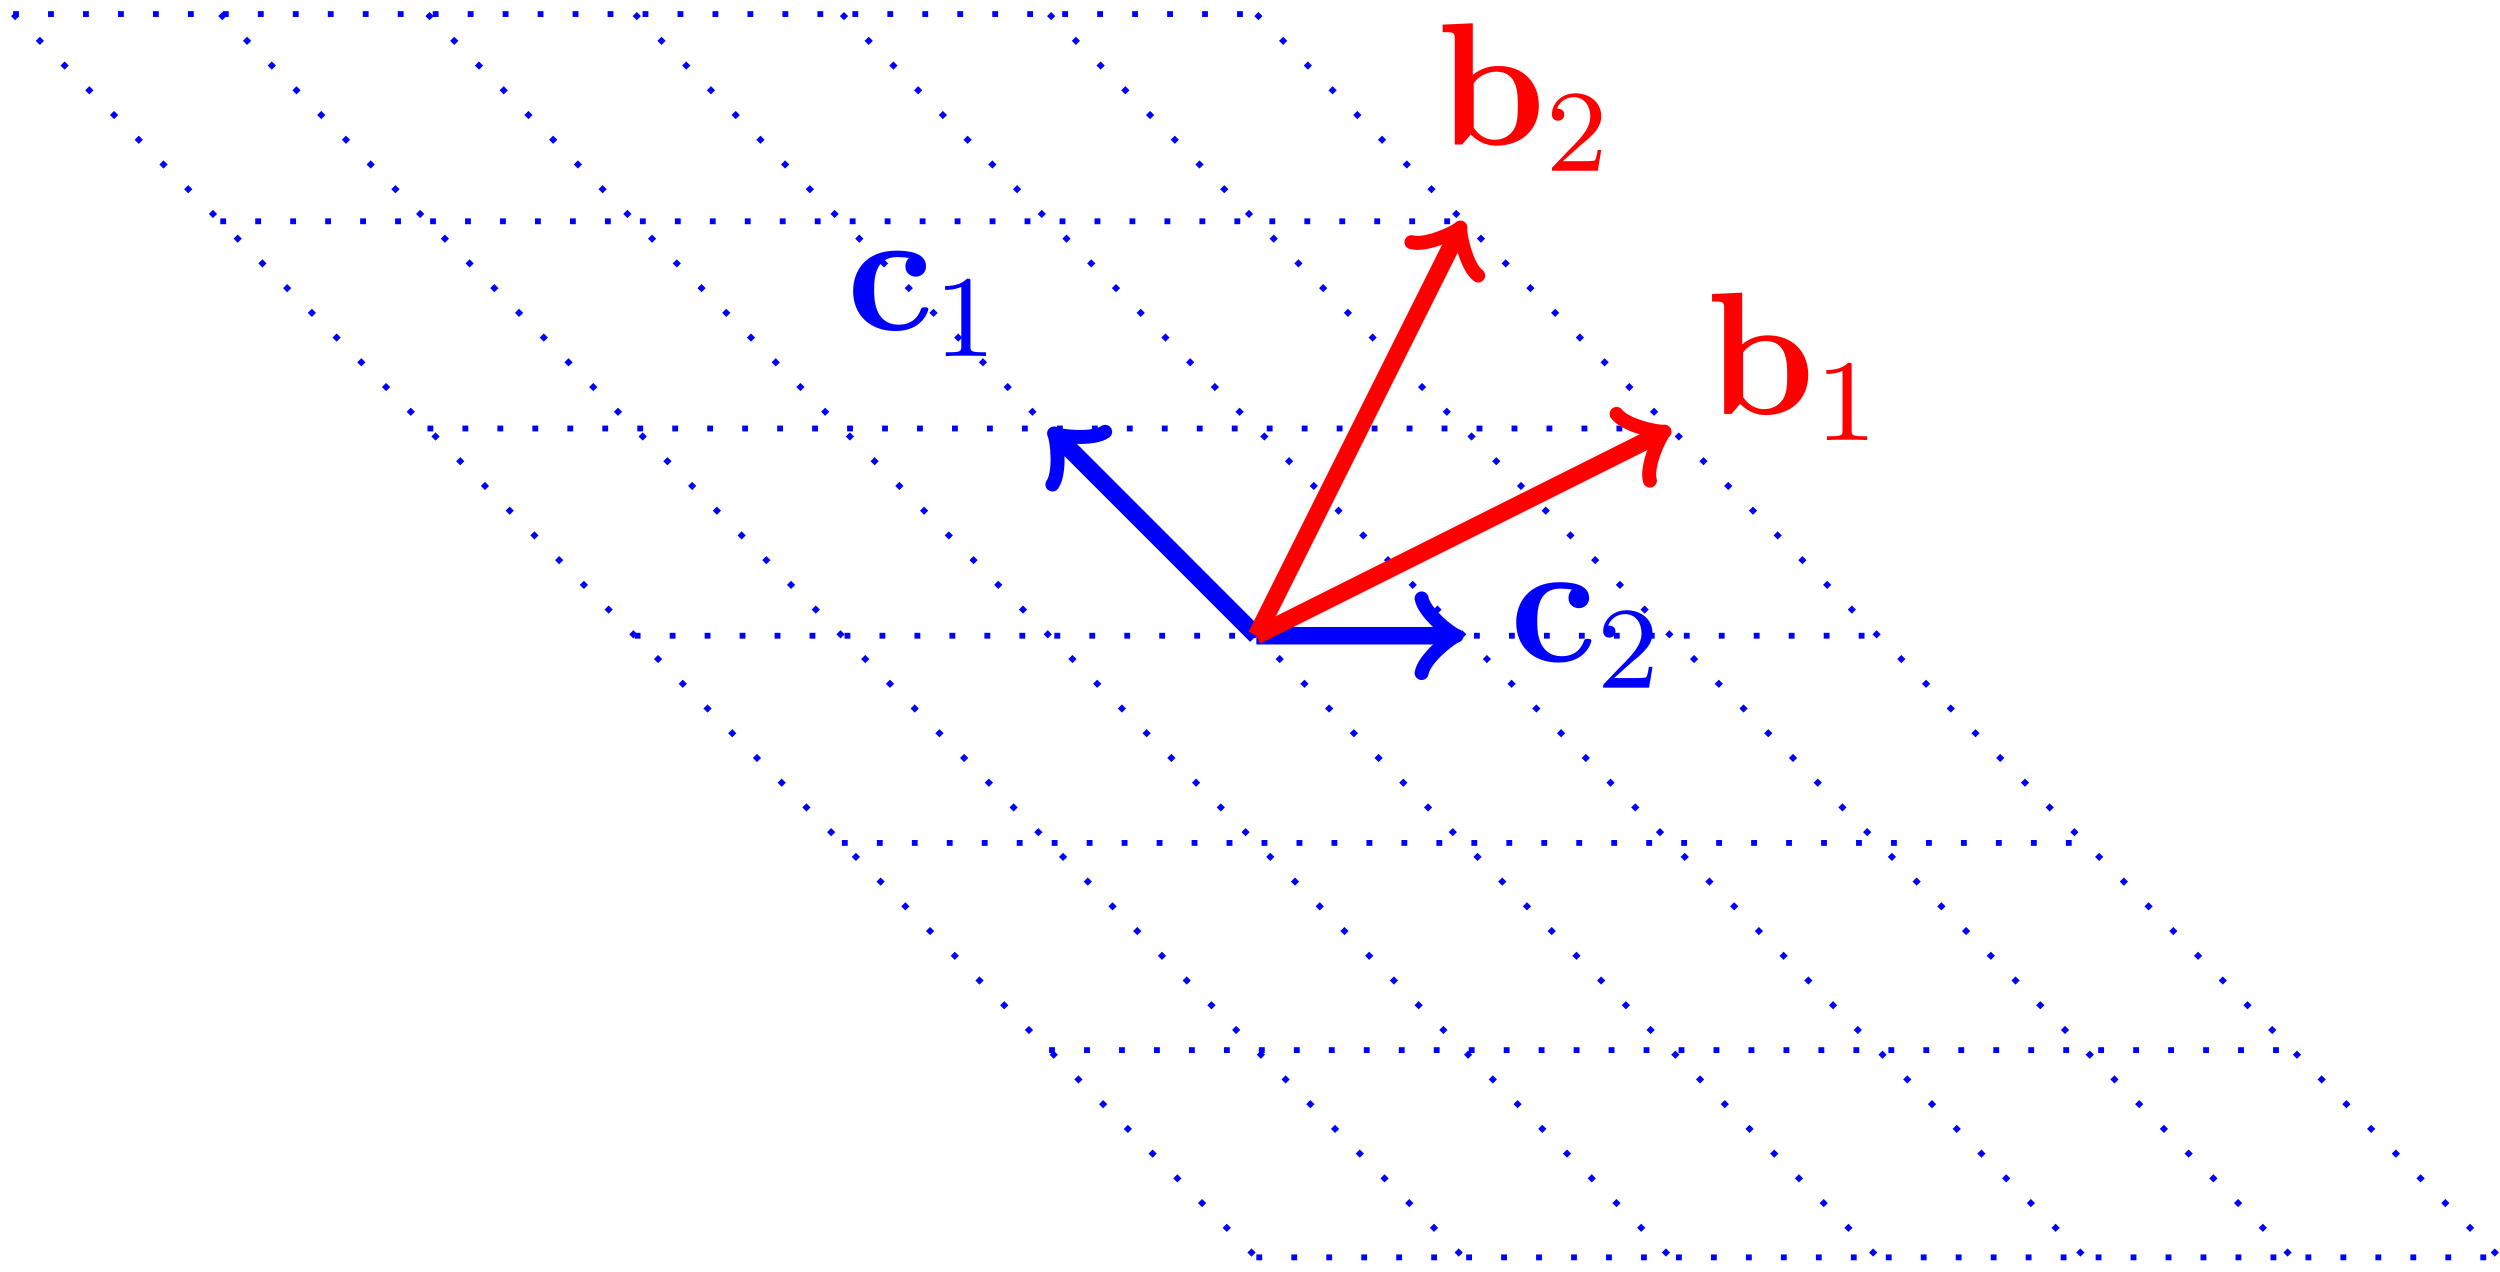
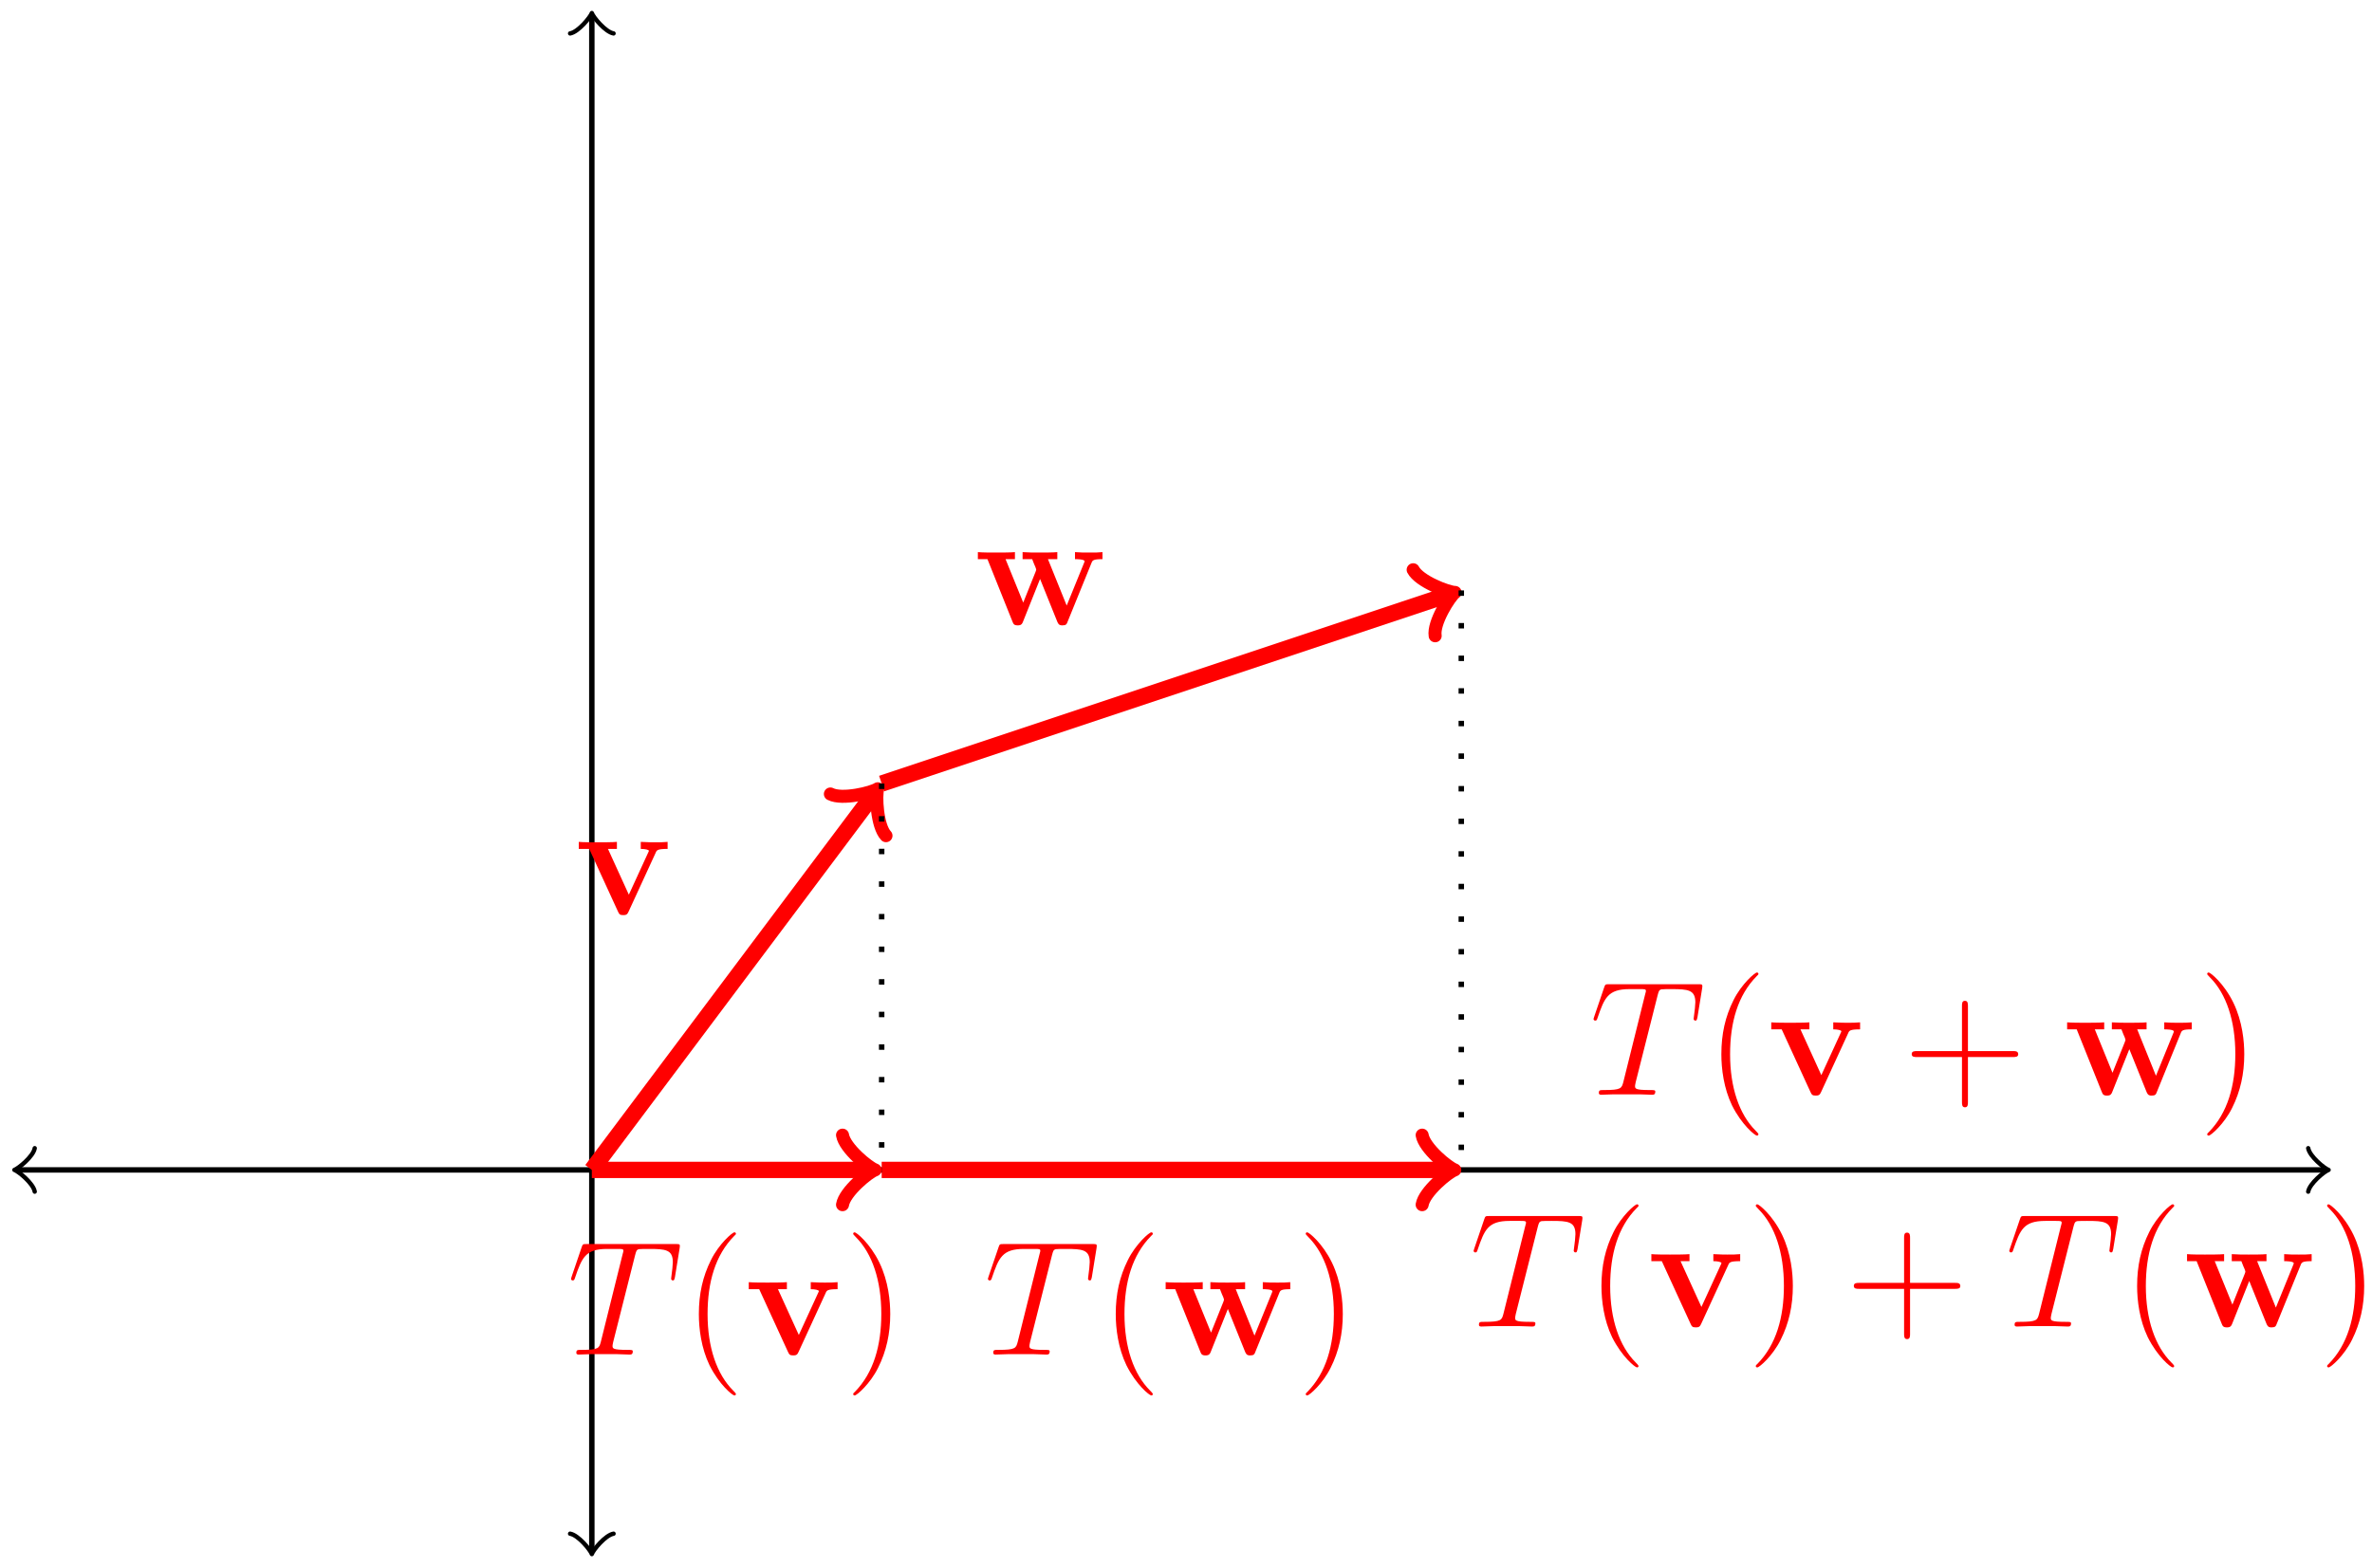
- <svg xmlns="http://www.w3.org/2000/svg" xmlns:xlink="http://www.w3.org/1999/xlink" width="171pt" height="87pt" viewBox="0 0 171 87" version="1.1">
+ <svg xmlns="http://www.w3.org/2000/svg" xmlns:xlink="http://www.w3.org/1999/xlink" width="174pt" height="115pt" viewBox="0 0 174 115" version="1.1">
  <defs>
    <g>
      <symbol overflow="visible" id="glyph0-0">
        <path style="stroke:none;" d="" />
      </symbol>
      <symbol overflow="visible" id="glyph0-1">
-         <path style="stroke:none;" d="M 5.594 -1.406 C 5.594 -1.547 5.469 -1.547 5.344 -1.547 C 5.156 -1.547 5.141 -1.531 5.078 -1.391 C 5 -1.156 4.672 -0.359 3.578 -0.359 C 1.891 -0.359 1.891 -2.172 1.891 -2.719 C 1.891 -3.422 1.906 -4.984 3.469 -4.984 C 3.547 -4.984 4.25 -4.953 4.25 -4.906 C 4.25 -4.891 4.25 -4.875 4.219 -4.859 C 4.188 -4.828 4.031 -4.656 4.031 -4.344 C 4.031 -3.844 4.438 -3.641 4.734 -3.641 C 4.984 -3.641 5.438 -3.797 5.438 -4.359 C 5.438 -5.344 4.062 -5.422 3.422 -5.422 C 1.297 -5.422 0.453 -4.031 0.453 -2.656 C 0.453 -1.031 1.594 0.078 3.344 0.078 C 5.219 0.078 5.594 -1.312 5.594 -1.406 Z M 5.594 -1.406 " />
+         <path style="stroke:none;" d="M 5.922 -4.516 C 6 -4.703 6.047 -4.797 6.797 -4.797 L 6.797 -5.312 C 6.375 -5.281 6.344 -5.281 5.859 -5.281 C 5.531 -5.281 5.516 -5.281 4.828 -5.312 L 4.828 -4.797 C 5.156 -4.797 5.422 -4.734 5.422 -4.656 C 5.422 -4.641 5.422 -4.625 5.359 -4.5 L 3.953 -1.438 L 2.422 -4.797 L 3.078 -4.797 L 3.078 -5.312 C 2.797 -5.281 1.953 -5.281 1.641 -5.281 C 1.297 -5.281 0.594 -5.281 0.281 -5.312 L 0.281 -4.797 L 1.047 -4.797 L 3.141 -0.234 C 3.25 0 3.281 0.062 3.547 0.062 C 3.734 0.062 3.844 0.031 3.938 -0.203 Z M 5.922 -4.516 " />
      </symbol>
      <symbol overflow="visible" id="glyph0-2">
-         <path style="stroke:none;" d="M 2.484 -8.297 L 0.422 -8.203 L 0.422 -7.688 C 1.156 -7.688 1.25 -7.688 1.25 -7.219 L 1.25 0 L 1.75 0 C 1.953 -0.234 2.156 -0.453 2.344 -0.688 C 2.953 -0.062 3.609 0.078 4.094 0.078 C 5.734 0.078 7 -0.938 7 -2.672 C 7 -4.297 5.875 -5.375 4.25 -5.375 C 3.531 -5.375 2.969 -5.156 2.484 -4.766 Z M 2.547 -4.203 C 2.969 -4.766 3.578 -4.984 4.094 -4.984 C 5.562 -4.984 5.562 -3.469 5.562 -2.672 C 5.562 -2.141 5.562 -1.453 5.281 -1.016 C 4.906 -0.438 4.344 -0.328 3.969 -0.328 C 3.156 -0.328 2.719 -0.891 2.547 -1.156 Z M 2.547 -4.203 " />
+         <path style="stroke:none;" d="M 8.609 -4.5 C 8.688 -4.703 8.719 -4.797 9.422 -4.797 L 9.422 -5.312 C 9.078 -5.281 8.922 -5.281 8.484 -5.281 C 8 -5.281 7.844 -5.281 7.406 -5.312 L 7.406 -4.797 C 7.516 -4.797 8.109 -4.797 8.109 -4.641 C 8.109 -4.625 8.109 -4.609 8.062 -4.5 L 6.797 -1.391 L 5.422 -4.797 L 6.109 -4.797 L 6.109 -5.312 C 5.828 -5.281 5.109 -5.281 4.797 -5.281 C 4.188 -5.281 4.156 -5.281 3.562 -5.312 L 3.562 -4.797 L 4.266 -4.797 C 4.297 -4.703 4.359 -4.547 4.406 -4.438 C 4.453 -4.359 4.562 -4.078 4.562 -4.016 C 4.562 -4 4.531 -3.906 4.516 -3.875 L 3.609 -1.609 L 2.312 -4.797 L 3 -4.797 L 3 -5.312 C 2.719 -5.281 1.906 -5.281 1.594 -5.281 C 1.203 -5.281 0.641 -5.281 0.281 -5.312 L 0.281 -4.797 L 0.984 -4.797 L 2.812 -0.234 C 2.891 -0.031 2.938 0.062 3.203 0.062 C 3.328 0.062 3.484 0.062 3.578 -0.172 L 4.844 -3.344 L 6.109 -0.203 C 6.219 0.062 6.344 0.062 6.484 0.062 C 6.75 0.062 6.797 -0.016 6.875 -0.234 Z M 8.609 -4.5 " />
      </symbol>
      <symbol overflow="visible" id="glyph1-0">
        <path style="stroke:none;" d="" />
      </symbol>
      <symbol overflow="visible" id="glyph1-1">
-         <path style="stroke:none;" d="M 2.25 -1.625 C 2.375 -1.75 2.703 -2.016 2.844 -2.125 C 3.328 -2.578 3.797 -3.016 3.797 -3.734 C 3.797 -4.688 3 -5.297 2.016 -5.297 C 1.047 -5.297 0.422 -4.578 0.422 -3.859 C 0.422 -3.469 0.734 -3.422 0.844 -3.422 C 1.016 -3.422 1.266 -3.531 1.266 -3.844 C 1.266 -4.25 0.859 -4.25 0.766 -4.25 C 1 -4.844 1.531 -5.031 1.922 -5.031 C 2.656 -5.031 3.047 -4.406 3.047 -3.734 C 3.047 -2.906 2.469 -2.297 1.516 -1.344 L 0.516 -0.297 C 0.422 -0.219 0.422 -0.203 0.422 0 L 3.562 0 L 3.797 -1.422 L 3.547 -1.422 C 3.531 -1.266 3.469 -0.875 3.375 -0.719 C 3.328 -0.656 2.719 -0.656 2.594 -0.656 L 1.172 -0.656 Z M 2.25 -1.625 " />
+         <path style="stroke:none;" d="M 4.984 -7.297 C 5.062 -7.578 5.078 -7.688 5.266 -7.734 C 5.359 -7.75 5.75 -7.75 6 -7.75 C 7.203 -7.75 7.75 -7.703 7.75 -6.781 C 7.75 -6.594 7.703 -6.141 7.641 -5.703 L 7.625 -5.562 C 7.625 -5.516 7.672 -5.438 7.75 -5.438 C 7.859 -5.438 7.859 -5.5 7.906 -5.688 L 8.25 -7.812 C 8.266 -7.906 8.266 -7.938 8.266 -7.969 C 8.266 -8.109 8.203 -8.109 7.953 -8.109 L 1.422 -8.109 C 1.141 -8.109 1.141 -8.094 1.062 -7.875 L 0.328 -5.719 C 0.328 -5.703 0.281 -5.562 0.281 -5.562 C 0.281 -5.5 0.328 -5.438 0.406 -5.438 C 0.5 -5.438 0.531 -5.484 0.578 -5.641 C 1.078 -7.094 1.328 -7.75 2.922 -7.75 L 3.719 -7.75 C 4 -7.75 4.125 -7.75 4.125 -7.625 C 4.125 -7.594 4.125 -7.562 4.062 -7.344 L 2.469 -0.938 C 2.344 -0.469 2.312 -0.344 1.047 -0.344 C 0.75 -0.344 0.672 -0.344 0.672 -0.125 C 0.672 0 0.797 0 0.859 0 C 1.156 0 1.469 -0.031 1.766 -0.031 L 3.641 -0.031 C 3.938 -0.031 4.25 0 4.547 0 C 4.688 0 4.812 0 4.812 -0.234 C 4.812 -0.344 4.719 -0.344 4.406 -0.344 C 3.328 -0.344 3.328 -0.453 3.328 -0.641 C 3.328 -0.641 3.328 -0.734 3.375 -0.922 Z M 4.984 -7.297 " />
      </symbol>
-       <symbol overflow="visible" id="glyph1-2">
-         <path style="stroke:none;" d="M 2.5 -5.078 C 2.5 -5.297 2.484 -5.297 2.266 -5.297 C 1.938 -4.984 1.516 -4.797 0.766 -4.797 L 0.766 -4.531 C 0.984 -4.531 1.406 -4.531 1.875 -4.734 L 1.875 -0.656 C 1.875 -0.359 1.844 -0.266 1.094 -0.266 L 0.812 -0.266 L 0.812 0 C 1.141 -0.031 1.828 -0.031 2.188 -0.031 C 2.547 -0.031 3.234 -0.031 3.562 0 L 3.562 -0.266 L 3.281 -0.266 C 2.531 -0.266 2.5 -0.359 2.5 -0.656 Z M 2.5 -5.078 " />
+       <symbol overflow="visible" id="glyph2-0">
+         <path style="stroke:none;" d="" />
+       </symbol>
+       <symbol overflow="visible" id="glyph2-1">
+         <path style="stroke:none;" d="M 3.891 2.906 C 3.891 2.875 3.891 2.844 3.688 2.641 C 2.484 1.438 1.812 -0.531 1.812 -2.969 C 1.812 -5.297 2.375 -7.297 3.766 -8.703 C 3.891 -8.812 3.891 -8.828 3.891 -8.875 C 3.891 -8.938 3.828 -8.969 3.781 -8.969 C 3.625 -8.969 2.641 -8.109 2.062 -6.938 C 1.453 -5.719 1.172 -4.453 1.172 -2.969 C 1.172 -1.906 1.344 -0.484 1.953 0.781 C 2.672 2.219 3.641 3 3.781 3 C 3.828 3 3.891 2.969 3.891 2.906 Z M 3.891 2.906 " />
+       </symbol>
+       <symbol overflow="visible" id="glyph2-2">
+         <path style="stroke:none;" d="M 3.375 -2.969 C 3.375 -3.891 3.25 -5.359 2.578 -6.75 C 1.875 -8.188 0.891 -8.969 0.766 -8.969 C 0.719 -8.969 0.656 -8.938 0.656 -8.875 C 0.656 -8.828 0.656 -8.812 0.859 -8.609 C 2.062 -7.406 2.719 -5.422 2.719 -2.984 C 2.719 -0.672 2.156 1.328 0.781 2.734 C 0.656 2.844 0.656 2.875 0.656 2.906 C 0.656 2.969 0.719 3 0.766 3 C 0.922 3 1.906 2.141 2.484 0.969 C 3.094 -0.25 3.375 -1.547 3.375 -2.969 Z M 3.375 -2.969 " />
+       </symbol>
+       <symbol overflow="visible" id="glyph2-3">
+         <path style="stroke:none;" d="M 4.766 -2.766 L 8.062 -2.766 C 8.234 -2.766 8.453 -2.766 8.453 -2.969 C 8.453 -3.203 8.25 -3.203 8.062 -3.203 L 4.766 -3.203 L 4.766 -6.5 C 4.766 -6.672 4.766 -6.891 4.547 -6.891 C 4.328 -6.891 4.328 -6.688 4.328 -6.5 L 4.328 -3.203 L 1.031 -3.203 C 0.859 -3.203 0.641 -3.203 0.641 -2.984 C 0.641 -2.766 0.844 -2.766 1.031 -2.766 L 4.328 -2.766 L 4.328 0.531 C 4.328 0.703 4.328 0.922 4.547 0.922 C 4.766 0.922 4.766 0.719 4.766 0.531 Z M 4.766 -2.766 " />
      </symbol>
    </g>
  </defs>
  <g id="surface1">
-     <path style="fill:none;stroke-width:0.399;stroke-linecap:butt;stroke-linejoin:miter;stroke:rgb(0%,0%,100%);stroke-opacity:1;stroke-dasharray:0.399,1.993;stroke-miterlimit:10;" d="M -85.038 42.522 L 0.001 -42.521 " transform="matrix(1,0,0,-1,85.933,43.483)" />
-     <path style="fill:none;stroke-width:0.399;stroke-linecap:butt;stroke-linejoin:miter;stroke:rgb(0%,0%,100%);stroke-opacity:1;stroke-dasharray:0.399,1.993;stroke-miterlimit:10;" d="M -70.867 42.522 L 14.172 -42.521 " transform="matrix(1,0,0,-1,85.933,43.483)" />
-     <path style="fill:none;stroke-width:0.399;stroke-linecap:butt;stroke-linejoin:miter;stroke:rgb(0%,0%,100%);stroke-opacity:1;stroke-dasharray:0.399,1.993;stroke-miterlimit:10;" d="M -56.695 42.522 L 28.348 -42.521 " transform="matrix(1,0,0,-1,85.933,43.483)" />
-     <path style="fill:none;stroke-width:0.399;stroke-linecap:butt;stroke-linejoin:miter;stroke:rgb(0%,0%,100%);stroke-opacity:1;stroke-dasharray:0.399,1.993;stroke-miterlimit:10;" d="M -42.519 42.522 L 42.52 -42.521 " transform="matrix(1,0,0,-1,85.933,43.483)" />
-     <path style="fill:none;stroke-width:0.399;stroke-linecap:butt;stroke-linejoin:miter;stroke:rgb(0%,0%,100%);stroke-opacity:1;stroke-dasharray:0.399,1.993;stroke-miterlimit:10;" d="M -28.347 42.522 L 56.692 -42.521 " transform="matrix(1,0,0,-1,85.933,43.483)" />
-     <path style="fill:none;stroke-width:0.399;stroke-linecap:butt;stroke-linejoin:miter;stroke:rgb(0%,0%,100%);stroke-opacity:1;stroke-dasharray:0.399,1.993;stroke-miterlimit:10;" d="M -14.175 42.522 L 70.868 -42.521 " transform="matrix(1,0,0,-1,85.933,43.483)" />
-     <path style="fill:none;stroke-width:0.399;stroke-linecap:butt;stroke-linejoin:miter;stroke:rgb(0%,0%,100%);stroke-opacity:1;stroke-dasharray:0.399,1.993;stroke-miterlimit:10;" d="M 0.001 42.522 L 85.04 -42.521 " transform="matrix(1,0,0,-1,85.933,43.483)" />
-     <path style="fill:none;stroke-width:0.399;stroke-linecap:butt;stroke-linejoin:miter;stroke:rgb(0%,0%,100%);stroke-opacity:1;stroke-dasharray:0.399,1.993;stroke-miterlimit:10;" d="M -85.038 42.522 L 0.001 42.522 " transform="matrix(1,0,0,-1,85.933,43.483)" />
-     <path style="fill:none;stroke-width:0.399;stroke-linecap:butt;stroke-linejoin:miter;stroke:rgb(0%,0%,100%);stroke-opacity:1;stroke-dasharray:0.399,1.993;stroke-miterlimit:10;" d="M -70.867 28.346 L 14.172 28.346 " transform="matrix(1,0,0,-1,85.933,43.483)" />
-     <path style="fill:none;stroke-width:0.399;stroke-linecap:butt;stroke-linejoin:miter;stroke:rgb(0%,0%,100%);stroke-opacity:1;stroke-dasharray:0.399,1.993;stroke-miterlimit:10;" d="M -56.695 14.174 L 28.348 14.174 " transform="matrix(1,0,0,-1,85.933,43.483)" />
-     <path style="fill:none;stroke-width:0.399;stroke-linecap:butt;stroke-linejoin:miter;stroke:rgb(0%,0%,100%);stroke-opacity:1;stroke-dasharray:0.399,1.993;stroke-miterlimit:10;" d="M -42.519 -0.001 L 42.52 -0.001 " transform="matrix(1,0,0,-1,85.933,43.483)" />
-     <path style="fill:none;stroke-width:0.399;stroke-linecap:butt;stroke-linejoin:miter;stroke:rgb(0%,0%,100%);stroke-opacity:1;stroke-dasharray:0.399,1.993;stroke-miterlimit:10;" d="M -28.347 -14.173 L 56.692 -14.173 " transform="matrix(1,0,0,-1,85.933,43.483)" />
-     <path style="fill:none;stroke-width:0.399;stroke-linecap:butt;stroke-linejoin:miter;stroke:rgb(0%,0%,100%);stroke-opacity:1;stroke-dasharray:0.399,1.993;stroke-miterlimit:10;" d="M -14.175 -28.345 L 70.868 -28.345 " transform="matrix(1,0,0,-1,85.933,43.483)" />
-     <path style="fill:none;stroke-width:0.399;stroke-linecap:butt;stroke-linejoin:miter;stroke:rgb(0%,0%,100%);stroke-opacity:1;stroke-dasharray:0.399,1.993;stroke-miterlimit:10;" d="M 0.001 -42.521 L 85.04 -42.521 " transform="matrix(1,0,0,-1,85.933,43.483)" />
-     <path style="fill:none;stroke-width:1.196;stroke-linecap:butt;stroke-linejoin:miter;stroke:rgb(0%,0%,100%);stroke-opacity:1;stroke-miterlimit:10;" d="M 0.001 -0.001 L 13.215 -0.001 " transform="matrix(1,0,0,-1,85.933,43.483)" />
-     <path style="fill:none;stroke-width:0.956;stroke-linecap:round;stroke-linejoin:round;stroke:rgb(0%,0%,100%);stroke-opacity:1;stroke-miterlimit:10;" d="M -1.912 2.549 C -1.752 1.592 -0.002 0.159 0.479 -0.001 C -0.002 -0.158 -1.752 -1.595 -1.912 -2.552 " transform="matrix(1,0,0,-1,99.14998,43.483)" />
-     <g style="fill:rgb(0%,0%,100%);fill-opacity:1;">
-       <use xlink:href="#glyph0-1" x="103.256" y="45.243" />
+     <path style="fill:none;stroke-width:0.399;stroke-linecap:butt;stroke-linejoin:miter;stroke:rgb(0%,0%,0%);stroke-opacity:1;stroke-miterlimit:10;" d="M -42.062 -0.001 L 127.102 -0.001 " transform="matrix(1,0,0,-1,43.414,85.839)" />
+     <path style="fill:none;stroke-width:0.319;stroke-linecap:round;stroke-linejoin:round;stroke:rgb(0%,0%,0%);stroke-opacity:1;stroke-miterlimit:10;" d="M -1.195 1.595 C -1.097 0.997 0.001 0.099 0.297 0.001 C 0.001 -0.101 -1.097 -0.995 -1.195 -1.593 " transform="matrix(-1,0,0,1,1.35208,85.839)" />
+     <path style="fill:none;stroke-width:0.319;stroke-linecap:round;stroke-linejoin:round;stroke:rgb(0%,0%,0%);stroke-opacity:1;stroke-miterlimit:10;" d="M -1.196 1.593 C -1.094 0.995 -0.001 0.101 0.3 -0.001 C -0.001 -0.099 -1.094 -0.997 -1.196 -1.595 " transform="matrix(1,0,0,-1,170.5164,85.839)" />
+     <path style="fill:none;stroke-width:0.399;stroke-linecap:butt;stroke-linejoin:miter;stroke:rgb(0%,0%,0%);stroke-opacity:1;stroke-miterlimit:10;" d="M 0 -27.888 L 0 84.581 " transform="matrix(1,0,0,-1,43.414,85.839)" />
+     <path style="fill:none;stroke-width:0.319;stroke-linecap:round;stroke-linejoin:round;stroke:rgb(0%,0%,0%);stroke-opacity:1;stroke-miterlimit:10;" d="M -1.196 1.594 C -1.095 0.996 -0.001 0.098 0.3 0 C -0.001 -0.102 -1.095 -0.996 -1.196 -1.594 " transform="matrix(0,1,1,0,43.414,113.7275)" />
+     <path style="fill:none;stroke-width:0.319;stroke-linecap:round;stroke-linejoin:round;stroke:rgb(0%,0%,0%);stroke-opacity:1;stroke-miterlimit:10;" d="M -1.196 1.594 C -1.095 0.996 -0.001 0.102 0.3 -0 C -0.001 -0.098 -1.095 -0.996 -1.196 -1.594 " transform="matrix(0,-1,-1,0,43.414,1.25686)" />
+     <path style="fill:none;stroke-width:1.196;stroke-linecap:butt;stroke-linejoin:miter;stroke:rgb(100%,0%,0%);stroke-opacity:1;stroke-miterlimit:10;" d="M 0 -0.001 L 20.688 27.581 " transform="matrix(1,0,0,-1,43.414,85.839)" />
+     <path style="fill:none;stroke-width:0.956;stroke-linecap:round;stroke-linejoin:round;stroke:rgb(100%,0%,0%);stroke-opacity:1;stroke-miterlimit:10;" d="M -1.912 2.549 C -1.753 1.594 0.001 0.16 0.478 0 C 0 -0.158 -1.753 -1.595 -1.912 -2.549 " transform="matrix(0.6,-0.8,-0.8,-0.6,64.10022,58.25733)" />
+     <g style="fill:rgb(100%,0%,0%);fill-opacity:1;">
+       <use xlink:href="#glyph0-1" x="42.176" y="67.083" />
    </g>
-     <g style="fill:rgb(0%,0%,100%);fill-opacity:1;">
-       <use xlink:href="#glyph1-1" x="109.234" y="47.036" />
+     <path style="fill:none;stroke-width:1.196;stroke-linecap:butt;stroke-linejoin:miter;stroke:rgb(100%,0%,0%);stroke-opacity:1;stroke-miterlimit:10;" d="M 21.262 28.347 L 62.871 42.218 " transform="matrix(1,0,0,-1,43.414,85.839)" />
+     <path style="fill:none;stroke-width:0.956;stroke-linecap:round;stroke-linejoin:round;stroke:rgb(100%,0%,0%);stroke-opacity:1;stroke-miterlimit:10;" d="M -1.911 2.55 C -1.753 1.593 -0.001 0.161 0.477 0.002 C -0.001 -0.16 -1.754 -1.595 -1.912 -2.55 " transform="matrix(0.94963,-0.31653,-0.31653,-0.94963,106.2861,43.62153)" />
+     <g style="fill:rgb(100%,0%,0%);fill-opacity:1;">
+       <use xlink:href="#glyph0-2" x="71.451" y="45.823" />
    </g>
-     <path style="fill:none;stroke-width:1.196;stroke-linecap:butt;stroke-linejoin:miter;stroke:rgb(0%,0%,100%);stroke-opacity:1;stroke-miterlimit:10;" d="M 0.001 -0.001 L -13.495 13.499 " transform="matrix(1,0,0,-1,85.933,43.483)" />
-     <path style="fill:none;stroke-width:0.956;stroke-linecap:round;stroke-linejoin:round;stroke:rgb(0%,0%,100%);stroke-opacity:1;stroke-miterlimit:10;" d="M -1.911 2.55 C -1.751 1.594 -0 0.158 0.478 0.001 C -0 -0.157 -1.754 -1.596 -1.914 -2.552 " transform="matrix(-0.70712,-0.7071,-0.7071,0.70712,72.43591,29.9859)" />
-     <g style="fill:rgb(0%,0%,100%);fill-opacity:1;">
-       <use xlink:href="#glyph0-1" x="57.9" y="22.566" />
-     </g>
-     <g style="fill:rgb(0%,0%,100%);fill-opacity:1;">
-       <use xlink:href="#glyph1-2" x="63.878" y="24.359" />
-     </g>
-     <path style="fill:none;stroke-width:1.196;stroke-linecap:butt;stroke-linejoin:miter;stroke:rgb(100%,0%,0%);stroke-opacity:1;stroke-miterlimit:10;" d="M 0.001 -0.001 L 27.493 13.745 " transform="matrix(1,0,0,-1,85.933,43.483)" />
-     <path style="fill:none;stroke-width:0.956;stroke-linecap:round;stroke-linejoin:round;stroke:rgb(100%,0%,0%);stroke-opacity:1;stroke-miterlimit:10;" d="M -1.912 2.549 C -1.753 1.592 -0.001 0.161 0.478 0 C 0.001 -0.159 -1.751 -1.593 -1.912 -2.552 " transform="matrix(0.89442,-0.4472,-0.4472,-0.89442,113.4244,29.73732)" />
+     <path style="fill:none;stroke-width:0.399;stroke-linecap:butt;stroke-linejoin:miter;stroke:rgb(0%,0%,0%);stroke-opacity:1;stroke-dasharray:0.399,1.993;stroke-miterlimit:10;" d="M 21.262 28.347 L 21.262 -0.001 " transform="matrix(1,0,0,-1,43.414,85.839)" />
+     <path style="fill:none;stroke-width:0.399;stroke-linecap:butt;stroke-linejoin:miter;stroke:rgb(0%,0%,0%);stroke-opacity:1;stroke-dasharray:0.399,1.993;stroke-miterlimit:10;" d="M 63.781 42.519 L 63.781 -0.001 " transform="matrix(1,0,0,-1,43.414,85.839)" />
+     <path style="fill:none;stroke-width:1.196;stroke-linecap:butt;stroke-linejoin:miter;stroke:rgb(100%,0%,0%);stroke-opacity:1;stroke-miterlimit:10;" d="M 0 -0.001 L 20.305 -0.001 " transform="matrix(1,0,0,-1,43.414,85.839)" />
+     <path style="fill:none;stroke-width:0.956;stroke-linecap:round;stroke-linejoin:round;stroke:rgb(100%,0%,0%);stroke-opacity:1;stroke-miterlimit:10;" d="M -1.913 2.55 C -1.753 1.593 0.001 0.159 0.478 -0.001 C 0.001 -0.161 -1.753 -1.595 -1.913 -2.552 " transform="matrix(1,0,0,-1,63.71767,85.839)" />
    <g style="fill:rgb(100%,0%,0%);fill-opacity:1;">
-       <use xlink:href="#glyph0-2" x="116.682" y="28.312" />
+       <use xlink:href="#glyph1-1" x="41.606" y="99.388" />
    </g>
    <g style="fill:rgb(100%,0%,0%);fill-opacity:1;">
-       <use xlink:href="#glyph1-2" x="124.154" y="30.105" />
-     </g>
-     <path style="fill:none;stroke-width:1.196;stroke-linecap:butt;stroke-linejoin:miter;stroke:rgb(100%,0%,0%);stroke-opacity:1;stroke-miterlimit:10;" d="M 0.001 -0.001 L 13.747 27.491 " transform="matrix(1,0,0,-1,85.933,43.483)" />
-     <path style="fill:none;stroke-width:0.956;stroke-linecap:round;stroke-linejoin:round;stroke:rgb(100%,0%,0%);stroke-opacity:1;stroke-miterlimit:10;" d="M -1.913 2.549 C -1.754 1.594 -0.002 0.16 0.479 0.002 C -0 -0.158 -1.754 -1.594 -1.913 -2.552 " transform="matrix(0.4472,-0.89442,-0.89442,-0.4472,99.67868,15.99164)" />
-     <g style="fill:rgb(100%,0%,0%);fill-opacity:1;">
-       <use xlink:href="#glyph0-2" x="98.256" y="9.887" />
+       <use xlink:href="#glyph2-1" x="50.093" y="99.388" />
    </g>
    <g style="fill:rgb(100%,0%,0%);fill-opacity:1;">
-       <use xlink:href="#glyph1-1" x="105.728" y="11.68" />
+       <use xlink:href="#glyph0-1" x="54.645" y="99.388" />
+     </g>
+     <g style="fill:rgb(100%,0%,0%);fill-opacity:1;">
+       <use xlink:href="#glyph2-2" x="61.93" y="99.388" />
+     </g>
+     <path style="fill:none;stroke-width:1.196;stroke-linecap:butt;stroke-linejoin:miter;stroke:rgb(100%,0%,0%);stroke-opacity:1;stroke-miterlimit:10;" d="M 21.262 -0.001 L 62.824 -0.001 " transform="matrix(1,0,0,-1,43.414,85.839)" />
+     <path style="fill:none;stroke-width:0.956;stroke-linecap:round;stroke-linejoin:round;stroke:rgb(100%,0%,0%);stroke-opacity:1;stroke-miterlimit:10;" d="M -1.914 2.55 C -1.754 1.593 0 0.159 0.477 -0.001 C 0 -0.161 -1.754 -1.595 -1.914 -2.552 " transform="matrix(1,0,0,-1,106.2379,85.839)" />
+     <g style="fill:rgb(100%,0%,0%);fill-opacity:1;">
+       <use xlink:href="#glyph1-1" x="72.188" y="99.388" />
+     </g>
+     <g style="fill:rgb(100%,0%,0%);fill-opacity:1;">
+       <use xlink:href="#glyph2-1" x="80.675" y="99.388" />
+     </g>
+     <g style="fill:rgb(100%,0%,0%);fill-opacity:1;">
+       <use xlink:href="#glyph0-2" x="85.227" y="99.388" />
+     </g>
+     <g style="fill:rgb(100%,0%,0%);fill-opacity:1;">
+       <use xlink:href="#glyph2-2" x="95.127" y="99.388" />
+     </g>
+     <g style="fill:rgb(100%,0%,0%);fill-opacity:1;">
+       <use xlink:href="#glyph1-1" x="116.613" y="80.324" />
+     </g>
+     <g style="fill:rgb(100%,0%,0%);fill-opacity:1;">
+       <use xlink:href="#glyph2-1" x="125.1" y="80.324" />
+     </g>
+     <g style="fill:rgb(100%,0%,0%);fill-opacity:1;">
+       <use xlink:href="#glyph0-1" x="129.652" y="80.324" />
+     </g>
+     <g style="fill:rgb(100%,0%,0%);fill-opacity:1;">
+       <use xlink:href="#glyph2-3" x="139.594" y="80.324" />
+     </g>
+     <g style="fill:rgb(100%,0%,0%);fill-opacity:1;">
+       <use xlink:href="#glyph0-2" x="151.355" y="80.324" />
+     </g>
+     <g style="fill:rgb(100%,0%,0%);fill-opacity:1;">
+       <use xlink:href="#glyph2-2" x="161.255" y="80.324" />
+     </g>
+     <g style="fill:rgb(100%,0%,0%);fill-opacity:1;">
+       <use xlink:href="#glyph1-1" x="107.817" y="97.332" />
+     </g>
+     <g style="fill:rgb(100%,0%,0%);fill-opacity:1;">
+       <use xlink:href="#glyph2-1" x="116.304" y="97.332" />
+     </g>
+     <g style="fill:rgb(100%,0%,0%);fill-opacity:1;">
+       <use xlink:href="#glyph0-1" x="120.856" y="97.332" />
+     </g>
+     <g style="fill:rgb(100%,0%,0%);fill-opacity:1;">
+       <use xlink:href="#glyph2-2" x="128.141" y="97.332" />
+     </g>
+     <g style="fill:rgb(100%,0%,0%);fill-opacity:1;">
+       <use xlink:href="#glyph2-3" x="135.348" y="97.332" />
+     </g>
+     <g style="fill:rgb(100%,0%,0%);fill-opacity:1;">
+       <use xlink:href="#glyph1-1" x="147.111" y="97.332" />
+     </g>
+     <g style="fill:rgb(100%,0%,0%);fill-opacity:1;">
+       <use xlink:href="#glyph2-1" x="155.598" y="97.332" />
+     </g>
+     <g style="fill:rgb(100%,0%,0%);fill-opacity:1;">
+       <use xlink:href="#glyph0-2" x="160.151" y="97.332" />
+     </g>
+     <g style="fill:rgb(100%,0%,0%);fill-opacity:1;">
+       <use xlink:href="#glyph2-2" x="170.051" y="97.332" />
    </g>
  </g>
</svg>
